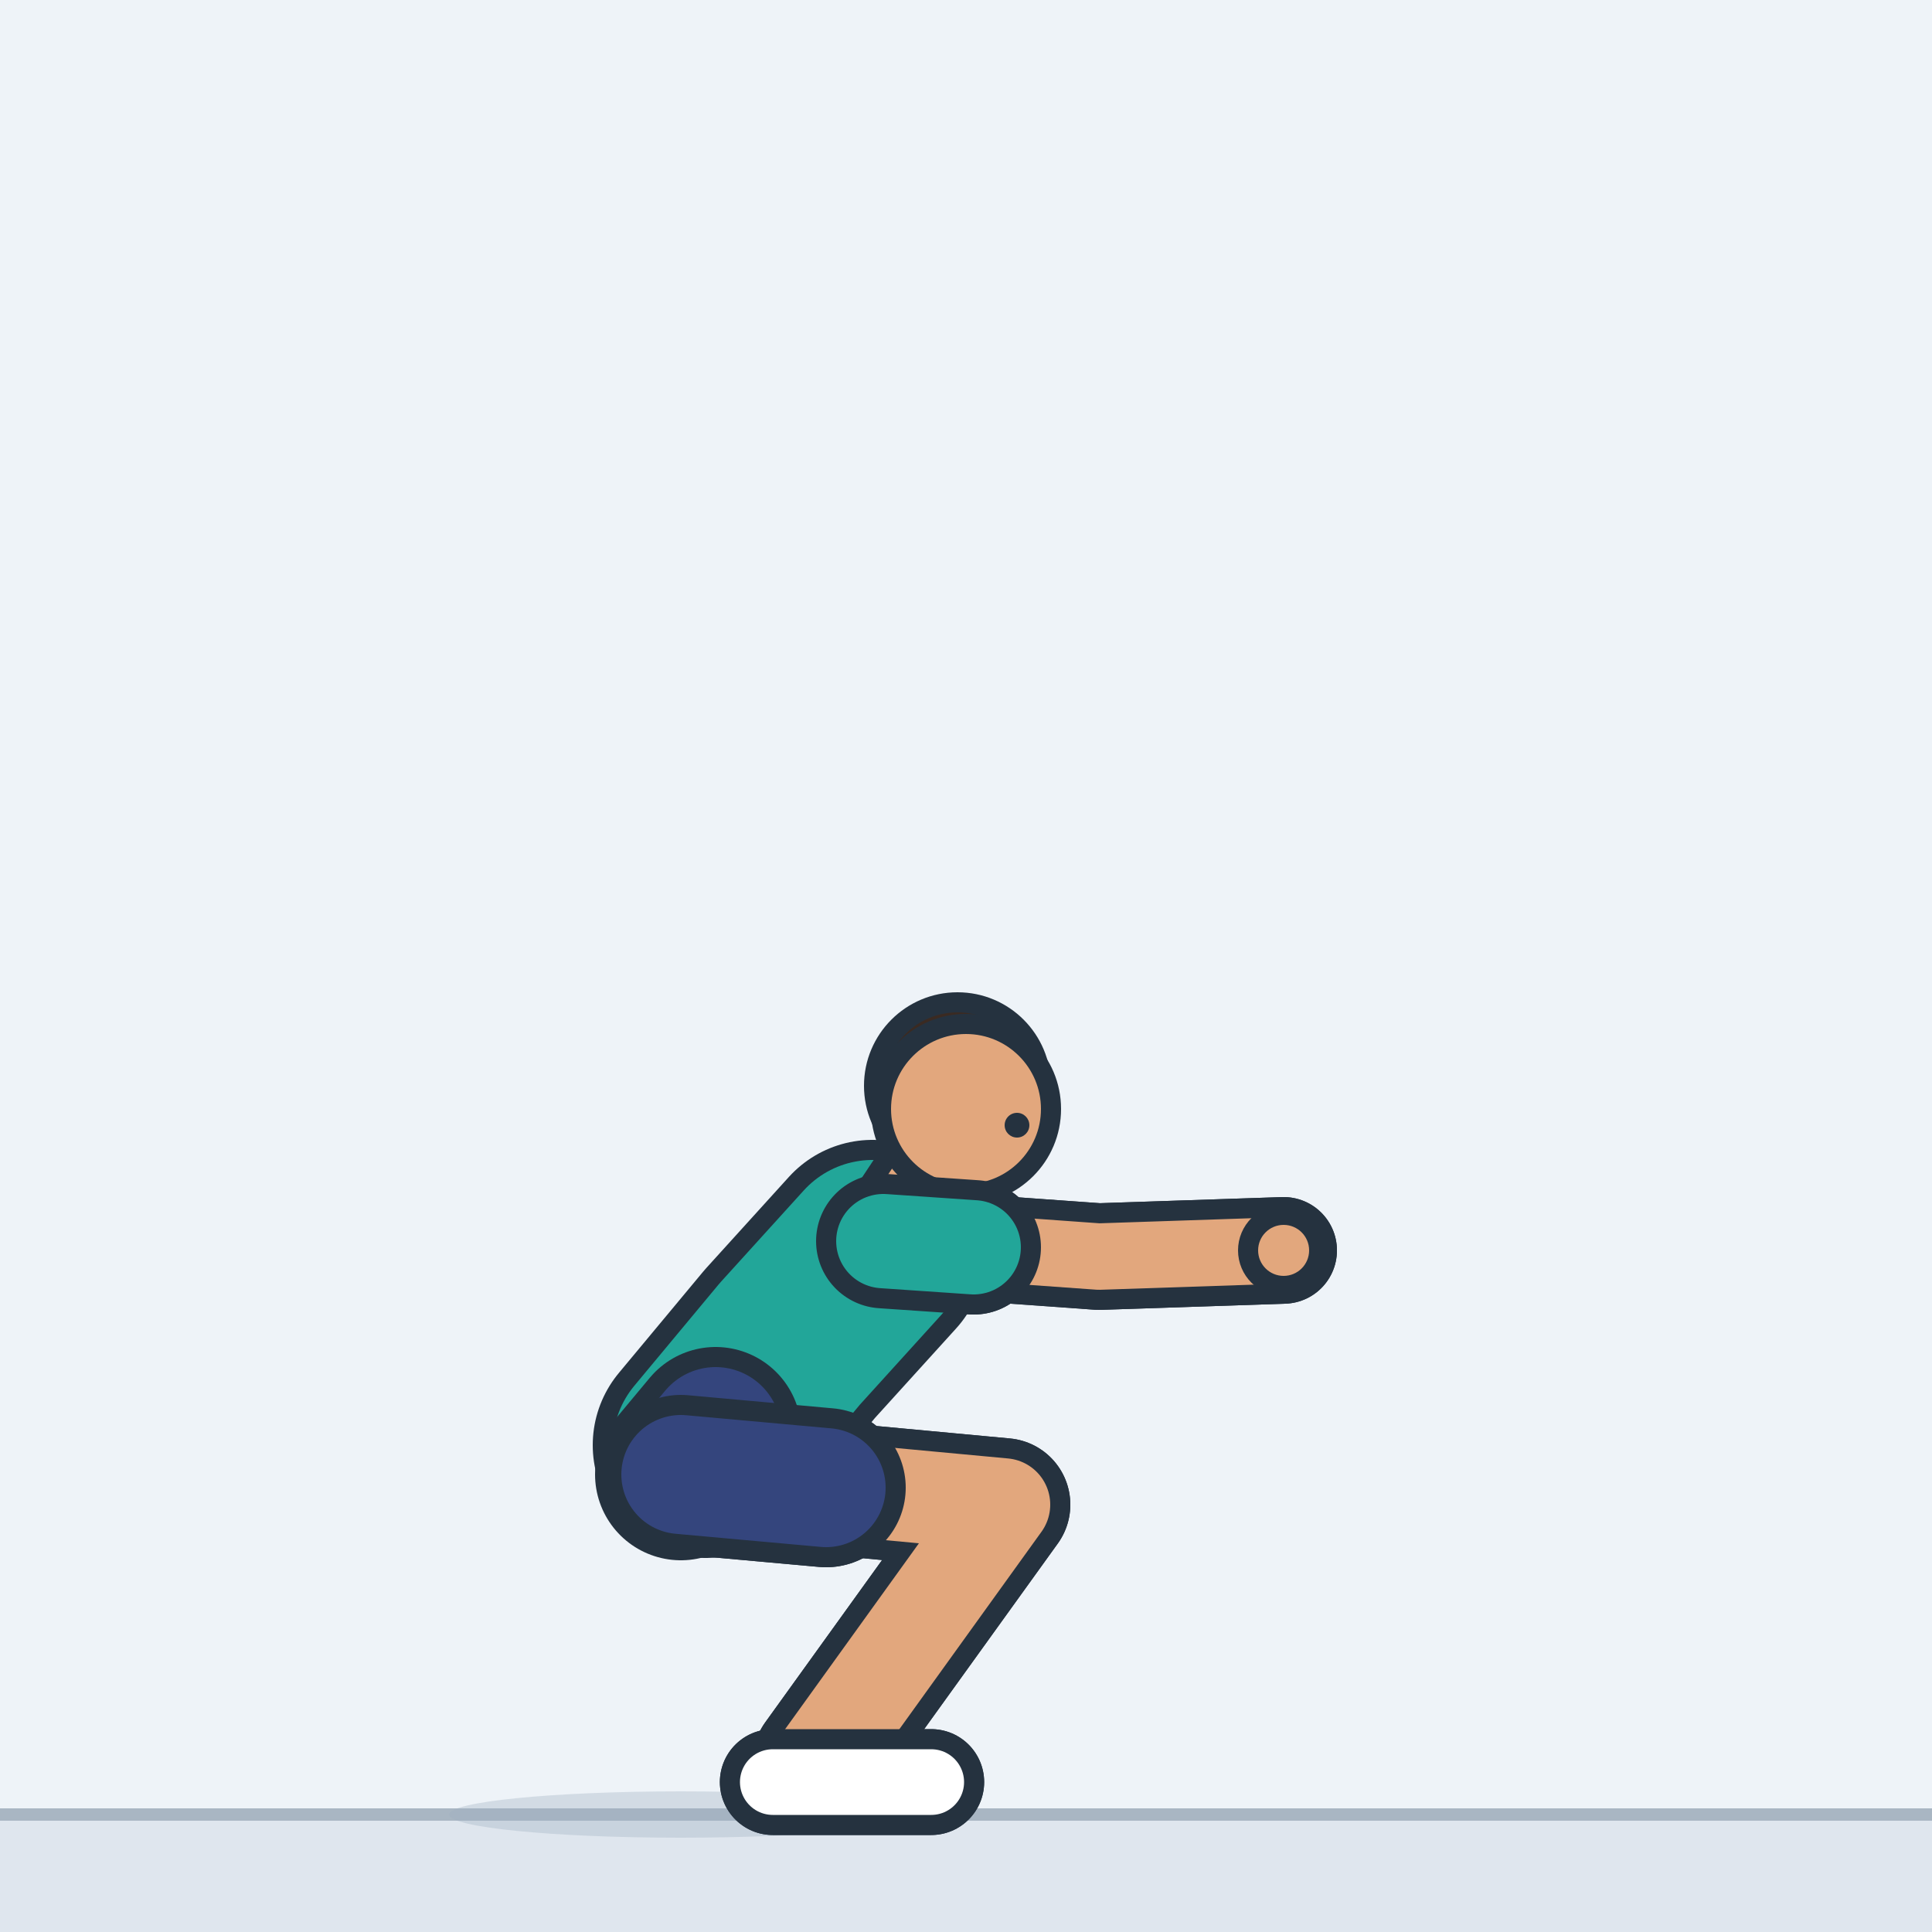
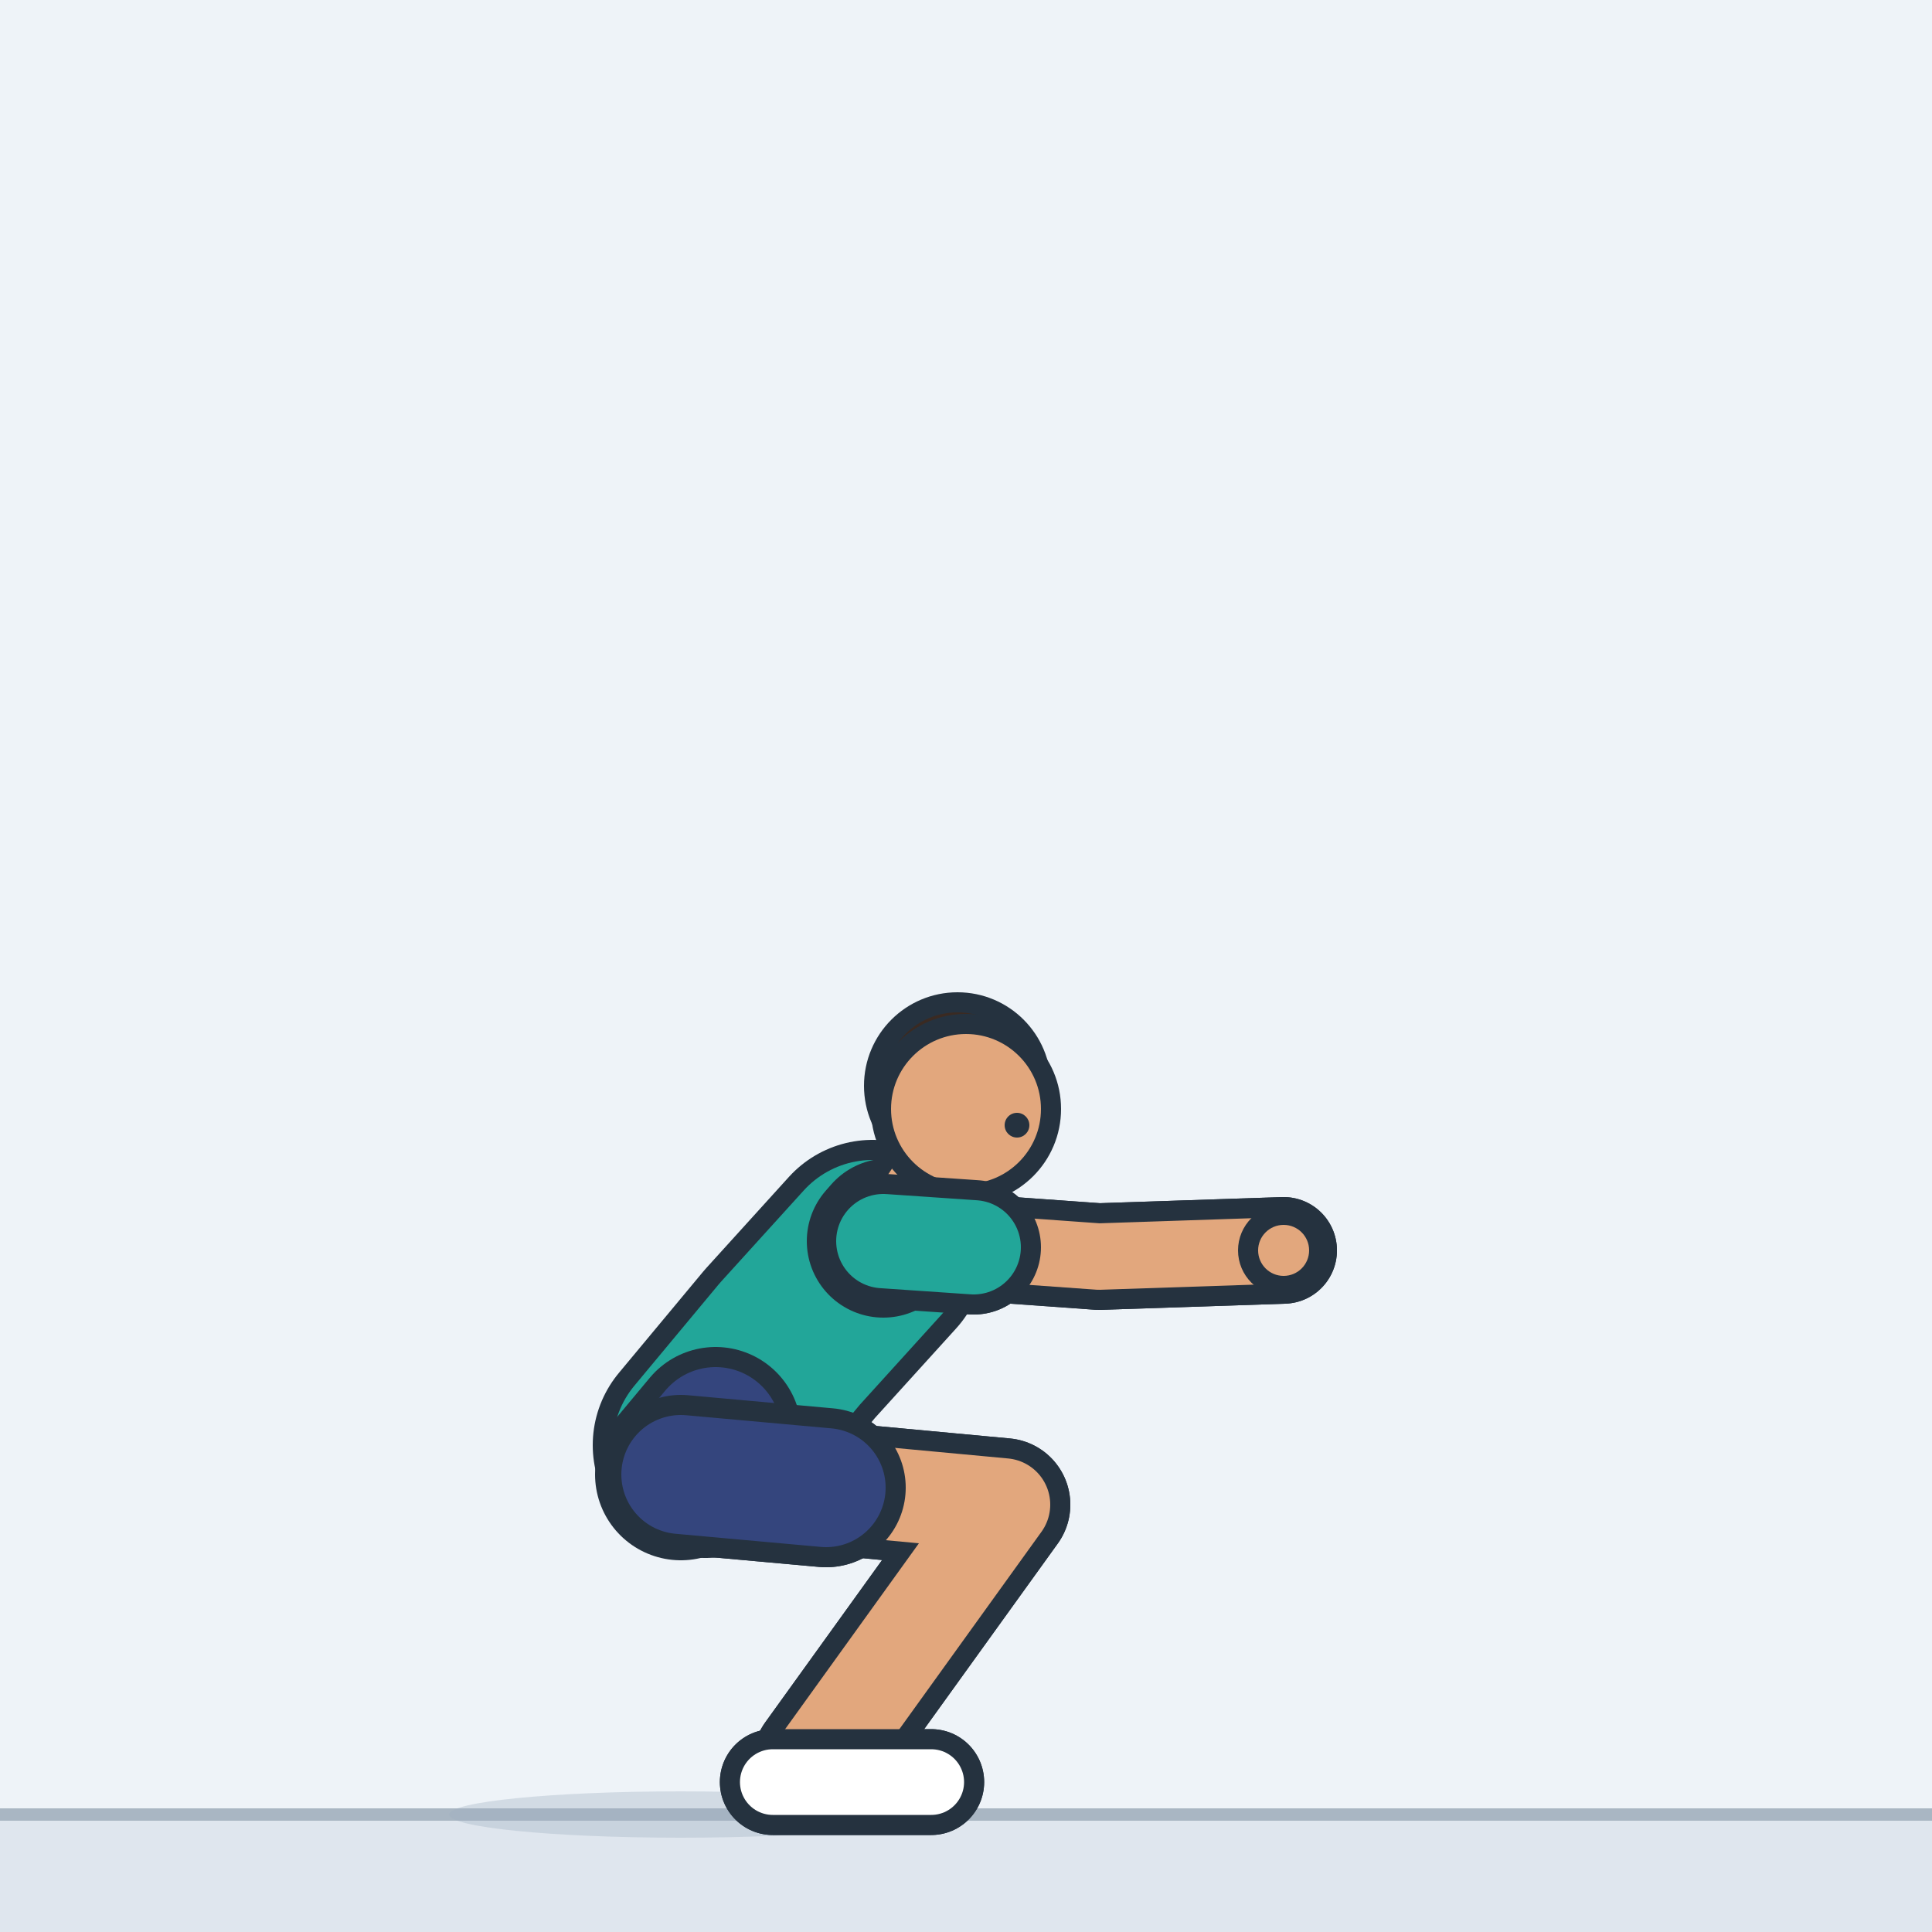
<svg xmlns="http://www.w3.org/2000/svg" width="260" height="260" viewBox="-109.1 -234.8 250 250" role="img" aria-label="Squat">
  <style>polyline{fill:none;stroke-linecap:round;stroke-linejoin:round}</style>
  <rect x="-109.1" y="-234.8" width="250" height="250" fill="#eef3f8" />
  <g>
    <rect x="-109.1" y="0" width="250" height="15.2" fill="#dfe6ee" />
    <line x1="-109.1" y1="0" x2="140.9" y2="0" stroke="#a9b6c3" stroke-width="1.6" />
    <ellipse cx="-21" cy="0" rx="30" ry="3" fill="#9fb0c0" opacity="0.35" />
    <defs>
      <polyline id="sarmL" points="5.2,-74.2 33.1,-72.2 57,-73" />
      <polyline id="ssleeveL" points="5.2,-74.2 16.9,-73.4" />
      <circle id="shandL" r="4.6" cx="57" cy="-73" />
      <polyline id="slegL" points="-21,-44 20.8,-40.1 -3.1,-6.9" />
      <polyline id="sshortsL" points="-21,-44 -2.2,-42.3" />
      <polyline id="sfootL" points="-9.1,-4.2 11.4,-4.2" />
      <polyline id="storso" points="-17.8,-47.8 -6.9,-60.9 3.8,-72.7" />
      <polyline id="spelvis" points="-21,-44 -16.5,-49.4 -21,-44" />
+       <polyline id="syoke" points="5.2,-74.2 5.9,-75 5.2,-74.2" />
      <polyline id="sneck" points="6.5,-75.7 12,-84" />
      <circle id="shair" r="10.8" cx="14.8" cy="-94.3" />
      <circle id="shead" r="11" cx="15.9" cy="-91.3" />
      <circle id="seyeR" r="1.6" cx="22.5" cy="-89.2" />
      <polyline id="slegR" points="-21,-44 20.8,-40.1 -3.1,-6.9" />
      <polyline id="sshortsR" points="-21,-44 -2.2,-42.3" />
      <polyline id="sfootR" points="-9.1,-4.2 11.4,-4.2" />
      <polyline id="sarmR" points="5.2,-74.2 33.1,-72.2 57,-73" />
      <polyline id="ssleeveR" points="5.2,-74.2 16.9,-73.4" />
      <circle id="shandR" r="4.6" cx="57" cy="-73" />
    </defs>
    <use href="#sarmL" stroke="#25323f" stroke-width="13.8" />
    <use href="#sarmL" stroke="#c98d63" stroke-width="8.6" />
    <use href="#ssleeveL" stroke="#25323f" stroke-width="17.4" />
    <use href="#ssleeveL" stroke="#188278" stroke-width="12.2" />
    <use href="#shandL" fill="#c98d63" stroke="#25323f" stroke-width="2.6" />
    <use href="#slegL" stroke="#25323f" stroke-width="17.2" />
    <use href="#slegL" stroke="#c98d63" stroke-width="12" />
    <use href="#sshortsL" stroke="#25323f" stroke-width="20.6" />
    <use href="#sshortsL" stroke="#28365f" stroke-width="15.4" />
    <use href="#sfootL" stroke="#25323f" stroke-width="13.7" />
    <use href="#sfootL" stroke="#d5dde6" stroke-width="8.5" />
    <use href="#storso" stroke="#25323f" stroke-width="29.2" />
    <use href="#storso" stroke="#22a699" stroke-width="24" />
    <use href="#spelvis" stroke="#25323f" stroke-width="22.2" />
    <use href="#spelvis" stroke="#34457d" stroke-width="17" />
+     <use href="#syoke" stroke="#25323f" stroke-width="19.8" />
+     <use href="#syoke" stroke="#22a699" stroke-width="14.6" />
    <use href="#sneck" stroke="#25323f" stroke-width="14.2" />
    <use href="#sneck" stroke="#e2a77d" stroke-width="9" />
    <use href="#shair" fill="#3a2a22" stroke="#25323f" stroke-width="2.6" />
    <use href="#shead" fill="#e2a77d" stroke="#25323f" stroke-width="2.6" />
    <use href="#seyeR" fill="#25323f" />
    <use href="#slegR" stroke="#25323f" stroke-width="17.2" />
    <use href="#slegR" stroke="#e2a77d" stroke-width="12" />
    <use href="#sshortsR" stroke="#25323f" stroke-width="20.6" />
    <use href="#sshortsR" stroke="#34457d" stroke-width="15.4" />
    <use href="#sfootR" stroke="#25323f" stroke-width="13.7" />
    <use href="#sfootR" stroke="#ffffff" stroke-width="8.5" />
    <use href="#sarmR" stroke="#25323f" stroke-width="13.8" />
    <use href="#sarmR" stroke="#e2a77d" stroke-width="8.6" />
    <use href="#ssleeveR" stroke="#25323f" stroke-width="17.4" />
    <use href="#ssleeveR" stroke="#22a699" stroke-width="12.2" />
    <use href="#shandR" fill="#e2a77d" stroke="#25323f" stroke-width="2.6" />
  </g>
</svg>
